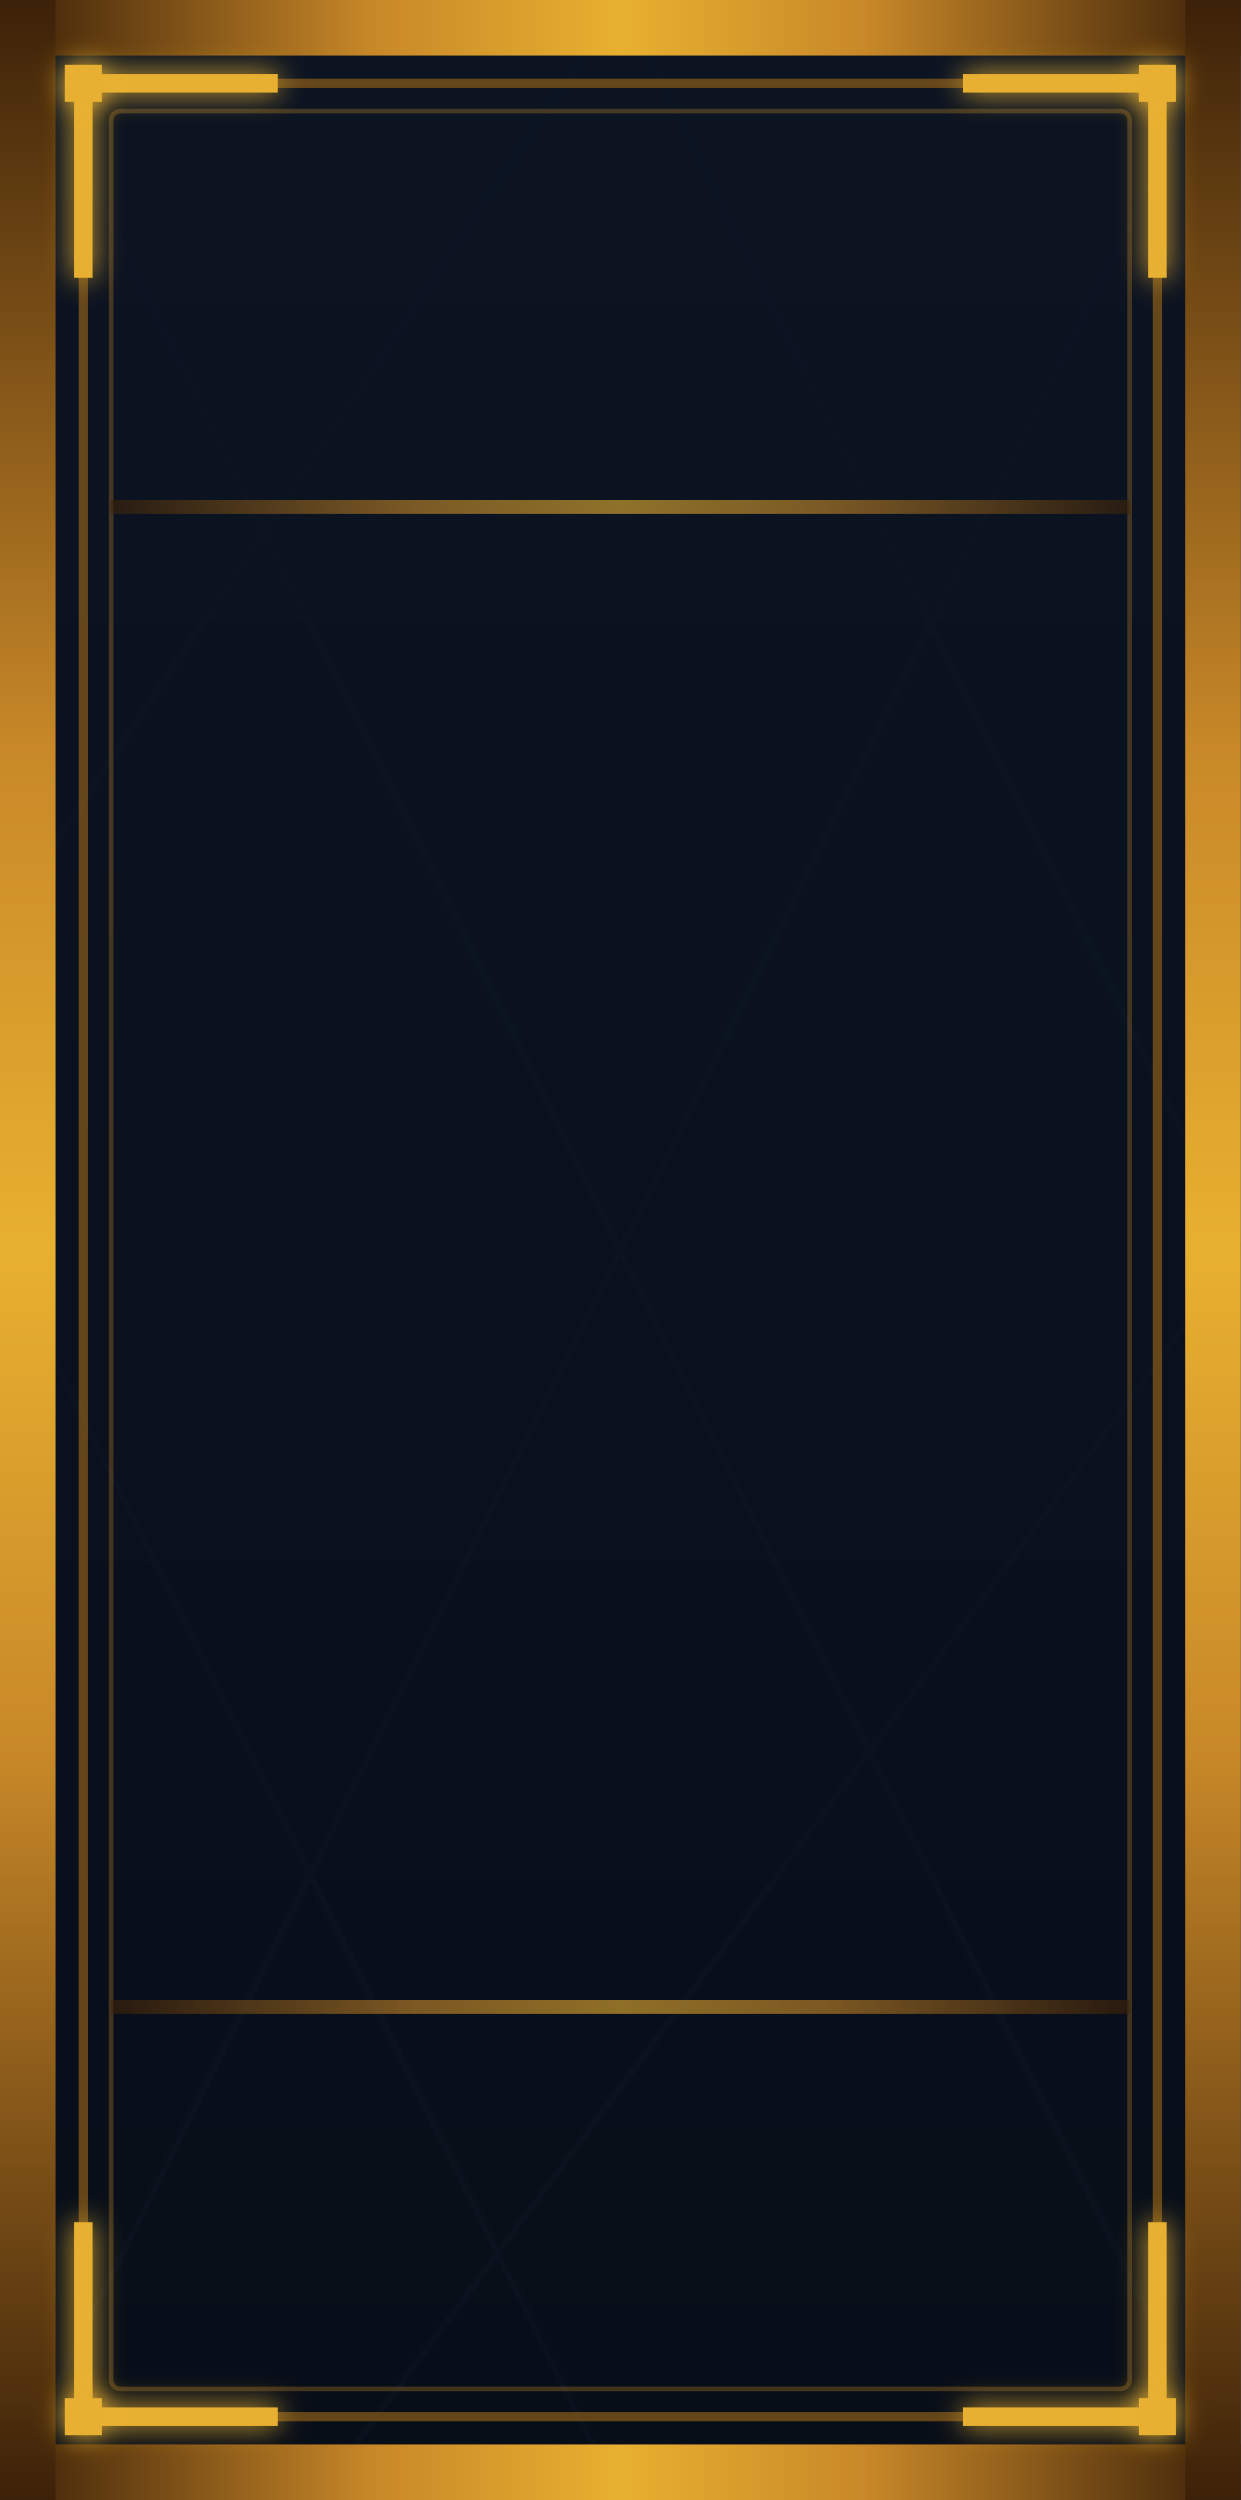
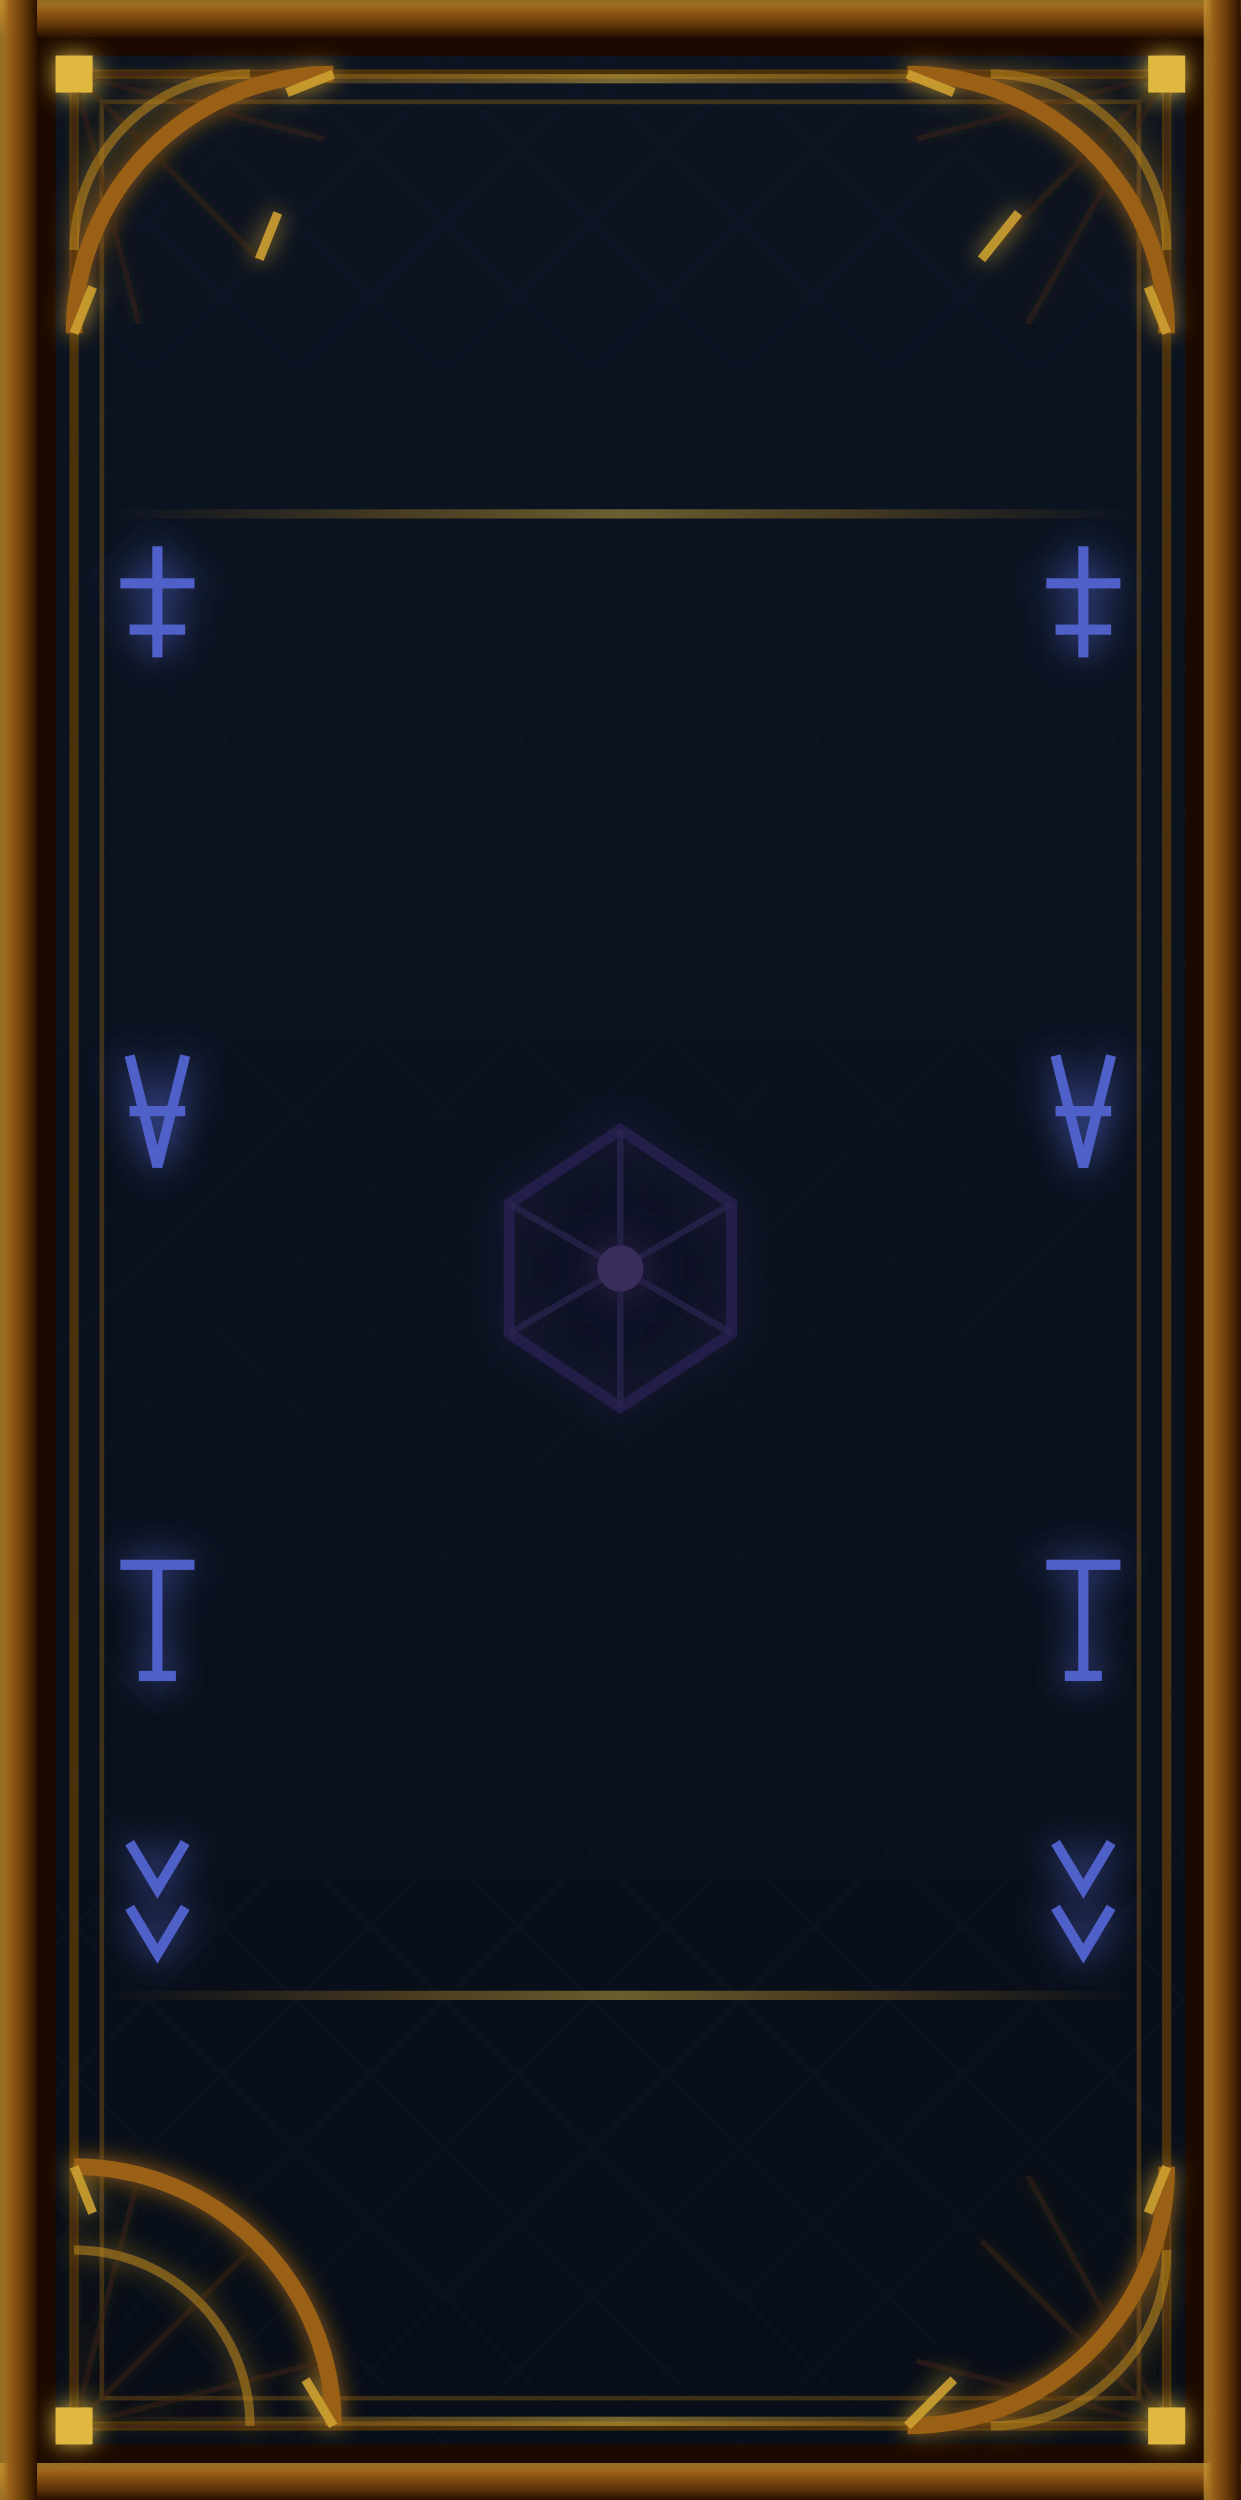
<svg xmlns="http://www.w3.org/2000/svg" width="134" height="270" viewBox="0 0 134 270">
  <defs>
    <linearGradient id="bg" x1="0" y1="0" x2="0" y2="1">
      <stop offset="0%" stop-color="#0c1422" />
      <stop offset="100%" stop-color="#080e18" />
    </linearGradient>
-     <linearGradient id="bH" x1="0" y1="0" x2="1" y2="0">
-       <stop offset="0%" stop-color="#3a2008" />
-       <stop offset="30%" stop-color="#c88828" />
-       <stop offset="50%" stop-color="#e8b030" />
-       <stop offset="70%" stop-color="#c88828" />
-       <stop offset="100%" stop-color="#3a2008" />
+     <linearGradient id="bvH" x1="0" y1="0" x2="0" y2="1">
+       <stop offset="0%" stop-color="#d0a038" stop-opacity="0.65" />
+       <stop offset="25%" stop-color="#9a6018" />
+       <stop offset="70%" stop-color="#5e3408" />
+       <stop offset="100%" stop-color="#281000" />
    </linearGradient>
-     <linearGradient id="bV" x1="0" y1="0" x2="0" y2="1">
-       <stop offset="0%" stop-color="#3a2008" />
-       <stop offset="30%" stop-color="#c88828" />
-       <stop offset="50%" stop-color="#e8b030" />
-       <stop offset="70%" stop-color="#c88828" />
-       <stop offset="100%" stop-color="#3a2008" />
+     <linearGradient id="bvV" x1="0" y1="0" x2="1" y2="0">
+       <stop offset="0%" stop-color="#d0a038" stop-opacity="0.65" />
+       <stop offset="25%" stop-color="#9a6018" />
+       <stop offset="70%" stop-color="#5e3408" />
+       <stop offset="100%" stop-color="#281000" />
    </linearGradient>
-     <filter id="g">
-       <feGaussianBlur stdDeviation="1.5" result="b" />
+     <linearGradient id="acH" x1="0" y1="0" x2="1" y2="0">
+       <stop offset="0%" stop-color="#b07818" stop-opacity="0" />
+       <stop offset="30%" stop-color="#d09828" stop-opacity="0.65" />
+       <stop offset="50%" stop-color="#ecc848" stop-opacity="0.85" />
+       <stop offset="70%" stop-color="#d09828" stop-opacity="0.65" />
+       <stop offset="100%" stop-color="#b07818" stop-opacity="0" />
+     </linearGradient>
+     <pattern id="dp" x="0" y="0" width="16" height="16" patternUnits="userSpaceOnUse">
+       <path d="M8,0 L16,8 L8,16 L0,8 Z" fill="none" stroke="#111a2e" stroke-width="0.45" />
+     </pattern>
+     <filter id="gg" x="-50%" y="-50%" width="200%" height="200%">
+       <feGaussianBlur stdDeviation="1.2" result="b" />
+       <feMerge>
+         <feMergeNode in="b" />
+         <feMergeNode in="SourceGraphic" />
+       </feMerge>
+     </filter>
+     <filter id="rg" x="-100%" y="-100%" width="300%" height="300%">
+       <feGaussianBlur stdDeviation="2" result="b" />
      <feMerge>
        <feMergeNode in="b" />
        <feMergeNode in="SourceGraphic" />
      </feMerge>
    </filter>
  </defs>
  <rect width="134" height="270" fill="url(#bg)" />
-   <g stroke="#0e1828" stroke-width="0.7" opacity="0.3">
-     <line x1="0" y1="0" x2="134" y2="270" />
-     <line x1="0" y1="135" x2="67" y2="270" />
-     <line x1="67" y1="0" x2="134" y2="135" />
-     <line x1="134" y1="0" x2="0" y2="270" />
-     <line x1="67" y1="0" x2="0" y2="100" />
-     <line x1="134" y1="135" x2="34" y2="270" />
+   <rect width="134" height="270" fill="url(#dp)" opacity="0.16" />
+   <g filter="url(#rg)" opacity="0.32">
+     <polygon points="67,122 79,130 79,144 67,152 55,144 55,130" fill="none" stroke="#5838a8" stroke-width="1.2" />
+     <polygon points="67,127 75,133 75,141 67,147 59,141 59,133" fill="#100830" opacity="0.7" />
+     <line x1="67" y1="122" x2="67" y2="152" stroke="#7050c0" stroke-width="0.7" opacity="0.7" />
+     <line x1="55" y1="130" x2="79" y2="144" stroke="#7050c0" stroke-width="0.7" opacity="0.7" />
+     <line x1="79" y1="130" x2="55" y2="144" stroke="#7050c0" stroke-width="0.7" opacity="0.7" />
+     <circle cx="67" cy="137" r="2.5" fill="#a068e0" />
  </g>
-   <rect x="0" y="0" width="134" height="6" fill="url(#bH)" />
-   <rect x="0" y="264" width="134" height="6" fill="url(#bH)" />
-   <rect x="0" y="0" width="6" height="270" fill="url(#bV)" />
-   <rect x="128" y="0" width="6" height="270" fill="url(#bV)" />
-   <rect x="9" y="9" width="116" height="252" rx="1" fill="none" stroke="#8a5c18" stroke-width="1" opacity="0.7" />
-   <rect x="12" y="12" width="110" height="246" rx="1" fill="none" stroke="#c88828" stroke-width="0.5" opacity="0.3" />
-   <g stroke="#e8b030" stroke-width="2" fill="none" filter="url(#g)">
-     <path d="M9,30 L9,9 L30,9" />
-     <path d="M104,9 L125,9 L125,30" />
-     <path d="M9,240 L9,261 L30,261" />
-     <path d="M104,261 L125,261 L125,240" />
+   <rect x="0" y="0" width="134" height="6" fill="#1c0a00" />
+   <rect x="0" y="264" width="134" height="6" fill="#1c0a00" />
+   <rect x="0" y="0" width="6" height="270" fill="#1c0a00" />
+   <rect x="128" y="0" width="6" height="270" fill="#1c0a00" />
+   <rect x="0" y="0" width="134" height="4" fill="url(#bvH)" />
+   <rect x="0" y="266" width="134" height="4" fill="url(#bvH)" />
+   <rect x="0" y="0" width="4" height="270" fill="url(#bvV)" />
+   <rect x="130" y="0" width="4" height="270" fill="url(#bvV)" />
+   <rect x="8" y="8" width="118" height="254" fill="none" stroke="#5a3808" stroke-width="1" opacity="0.8" />
+   <rect x="11" y="11" width="112" height="248" fill="none" stroke="#906015" stroke-width="0.5" opacity="0.4" />
+   <rect x="8" y="8" width="118" height="1" fill="url(#acH)" opacity="0.55" />
+   <rect x="8" y="261" width="118" height="1" fill="url(#acH)" opacity="0.55" />
+   <g filter="url(#gg)">
+     <g stroke="#3a2008" stroke-width="0.6" opacity="0.5">
+       <line x1="8" y1="8" x2="36" y2="8" />
+       <line x1="8" y1="8" x2="35" y2="15" />
+       <line x1="8" y1="8" x2="28" y2="28" />
+       <line x1="8" y1="8" x2="15" y2="35" />
+       <line x1="8" y1="8" x2="8" y2="36" />
+     </g>
+     <path d="M 8,36 A 28,28 0 0 1 36,8" fill="none" stroke="#9a6018" stroke-width="1.8" />
+     <path d="M 8,27 A 19,19 0 0 1 27,8" fill="none" stroke="#c08822" stroke-width="1" opacity="0.55" />
+     <g stroke="#cca030" stroke-width="1" opacity="0.9">
+       <line x1="8" y1="36" x2="10" y2="31" />
+       <line x1="28" y1="28" x2="30" y2="23" />
+       <line x1="36" y1="8" x2="31" y2="10" />
+     </g>
+     <rect x="6" y="6" width="4" height="4" fill="#e0b840" />
  </g>
-   <g fill="#e8b030" filter="url(#g)">
-     <rect x="7" y="7" width="4" height="4" />
-     <rect x="123" y="7" width="4" height="4" />
-     <rect x="7" y="259" width="4" height="4" />
-     <rect x="123" y="259" width="4" height="4" />
+   <g filter="url(#gg)">
+     <g stroke="#3a2008" stroke-width="0.6" opacity="0.5">
+       <line x1="126" y1="8" x2="98" y2="8" />
+       <line x1="126" y1="8" x2="99" y2="15" />
+       <line x1="126" y1="8" x2="106" y2="28" />
+       <line x1="126" y1="8" x2="111" y2="35" />
+       <line x1="126" y1="8" x2="126" y2="36" />
+     </g>
+     <path d="M 98,8 A 28,28 0 0 1 126,36" fill="none" stroke="#9a6018" stroke-width="1.8" />
+     <path d="M 107,8 A 19,19 0 0 1 126,27" fill="none" stroke="#c08822" stroke-width="1" opacity="0.55" />
+     <g stroke="#cca030" stroke-width="1" opacity="0.9">
+       <line x1="98" y1="8" x2="103" y2="10" />
+       <line x1="106" y1="28" x2="110" y2="23" />
+       <line x1="126" y1="36" x2="124" y2="31" />
+     </g>
+     <rect x="124" y="6" width="4" height="4" fill="#e0b840" />
  </g>
-   <rect x="12" y="54" width="110" height="1.5" fill="url(#bH)" opacity="0.6" />
-   <rect x="12" y="216" width="110" height="1.5" fill="url(#bH)" opacity="0.6" />
+   <g filter="url(#gg)">
+     <g stroke="#3a2008" stroke-width="0.6" opacity="0.5">
+       <line x1="8" y1="262" x2="36" y2="262" />
+       <line x1="8" y1="262" x2="35" y2="255" />
+       <line x1="8" y1="262" x2="28" y2="242" />
+       <line x1="8" y1="262" x2="15" y2="235" />
+       <line x1="8" y1="262" x2="8" y2="234" />
+     </g>
+     <path d="M 36,262 A 28,28 0 0 0 8,234" fill="none" stroke="#9a6018" stroke-width="1.8" />
+     <path d="M 27,262 A 19,19 0 0 0 8,243" fill="none" stroke="#c08822" stroke-width="1" opacity="0.55" />
+     <g stroke="#cca030" stroke-width="1" opacity="0.9">
+       <line x1="36" y1="262" x2="33" y2="257" />
+       <line x1="8" y1="234" x2="10" y2="239" />
+     </g>
+     <rect x="6" y="260" width="4" height="4" fill="#e0b840" />
+   </g>
+   <g filter="url(#gg)">
+     <g stroke="#3a2008" stroke-width="0.6" opacity="0.5">
+       <line x1="126" y1="262" x2="98" y2="262" />
+       <line x1="126" y1="262" x2="99" y2="255" />
+       <line x1="126" y1="262" x2="106" y2="242" />
+       <line x1="126" y1="262" x2="111" y2="235" />
+       <line x1="126" y1="262" x2="126" y2="234" />
+     </g>
+     <path d="M 126,234 A 28,28 0 0 1 98,262" fill="none" stroke="#9a6018" stroke-width="1.8" />
+     <path d="M 126,243 A 19,19 0 0 1 107,262" fill="none" stroke="#c08822" stroke-width="1" opacity="0.55" />
+     <g stroke="#cca030" stroke-width="1" opacity="0.9">
+       <line x1="126" y1="234" x2="124" y2="239" />
+       <line x1="98" y1="262" x2="103" y2="257" />
+     </g>
+     <rect x="124" y="260" width="4" height="4" fill="#e0b840" />
+   </g>
+   <g filter="url(#rg)" stroke="#5060c8" stroke-width="1.1" fill="none">
+     <g transform="translate(17,65)">
+       <line x1="0" y1="-6" x2="0" y2="6" />
+       <line x1="-4" y1="-2" x2="4" y2="-2" />
+       <line x1="-3" y1="3" x2="3" y2="3" />
+     </g>
+     <g transform="translate(17,120)">
+       <polyline points="-3,-6 0,6 3,-6" />
+       <line x1="-3" y1="0" x2="3" y2="0" />
+     </g>
+     <g transform="translate(17,175)">
+       <line x1="-4" y1="-6" x2="4" y2="-6" />
+       <line x1="0" y1="-6" x2="0" y2="6" />
+       <line x1="-2" y1="6" x2="2" y2="6" />
+     </g>
+     <g transform="translate(17,205)">
+       <polyline points="-3,-6 0,-1 3,-6" />
+       <polyline points="-3,1 0,6 3,1" />
+     </g>
+   </g>
+   <g filter="url(#rg)" stroke="#5060c8" stroke-width="1.1" fill="none">
+     <g transform="translate(117,65)">
+       <line x1="0" y1="-6" x2="0" y2="6" />
+       <line x1="-4" y1="-2" x2="4" y2="-2" />
+       <line x1="-3" y1="3" x2="3" y2="3" />
+     </g>
+     <g transform="translate(117,120)">
+       <polyline points="3,-6 0,6 -3,-6" />
+       <line x1="-3" y1="0" x2="3" y2="0" />
+     </g>
+     <g transform="translate(117,175)">
+       <line x1="-4" y1="-6" x2="4" y2="-6" />
+       <line x1="0" y1="-6" x2="0" y2="6" />
+       <line x1="-2" y1="6" x2="2" y2="6" />
+     </g>
+     <g transform="translate(117,205)">
+       <polyline points="-3,-6 0,-1 3,-6" />
+       <polyline points="-3,1 0,6 3,1" />
+     </g>
+   </g>
+   <rect x="12" y="55" width="110" height="1" fill="url(#acH)" opacity="0.5" />
+   <rect x="12" y="215" width="110" height="1" fill="url(#acH)" opacity="0.5" />
</svg>
